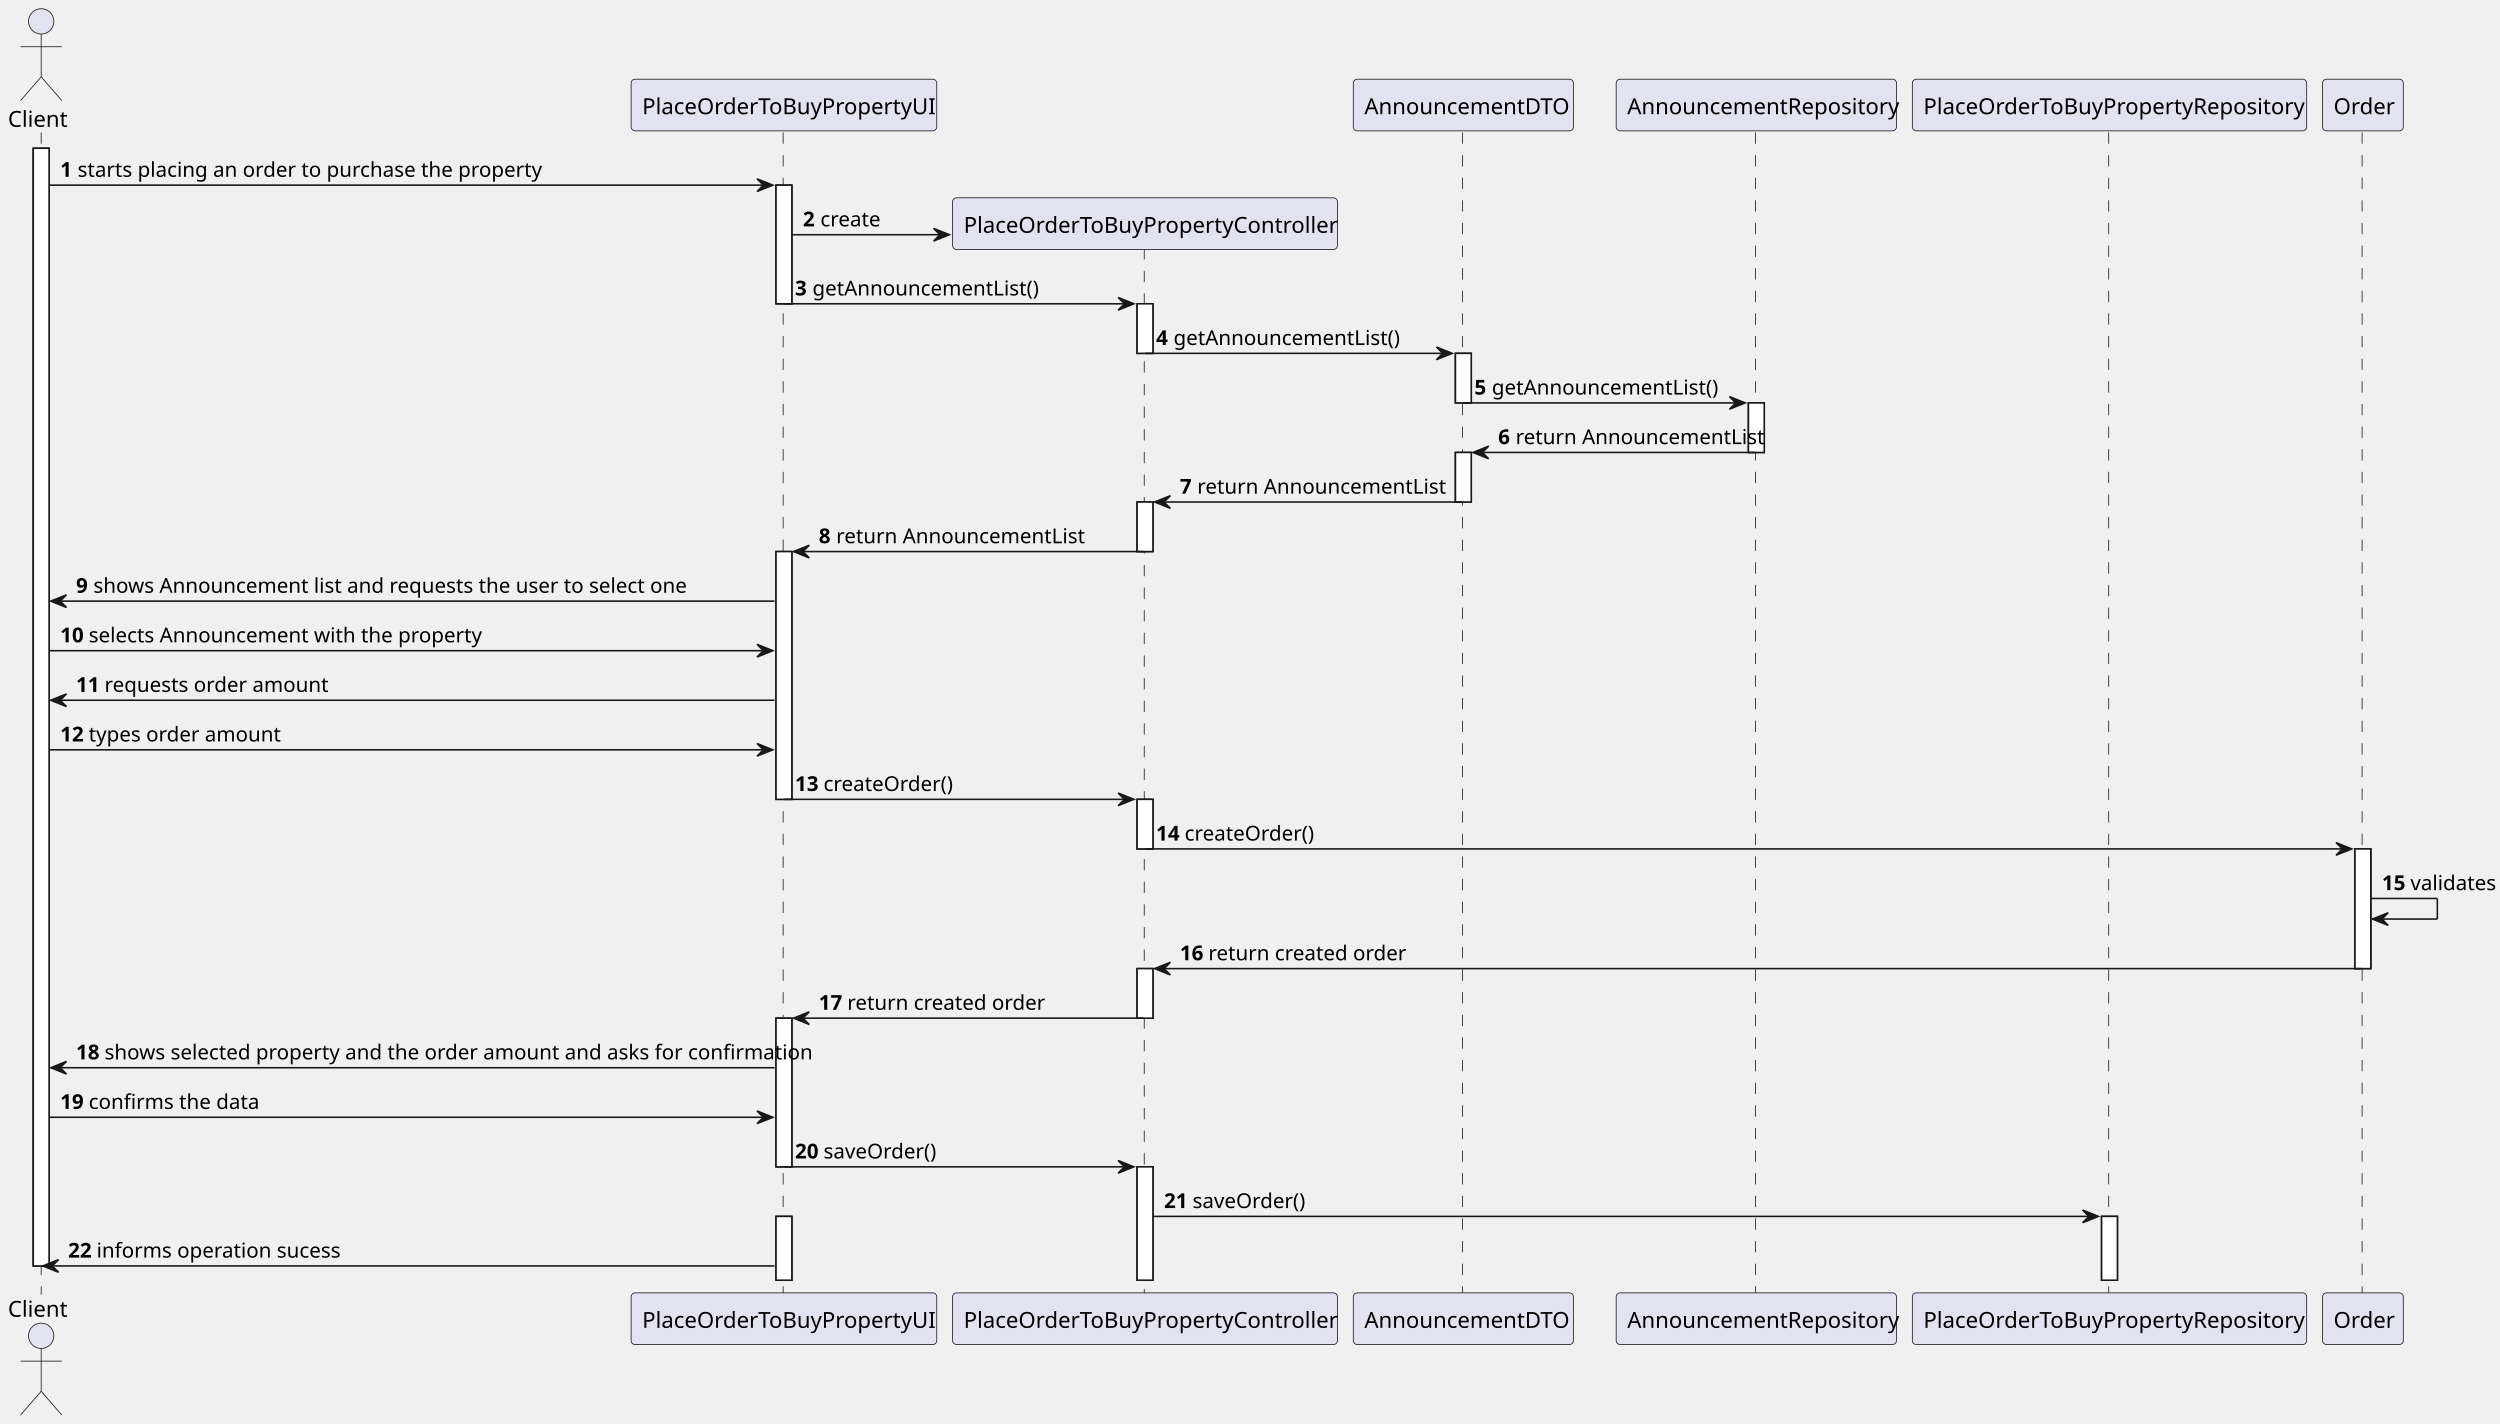
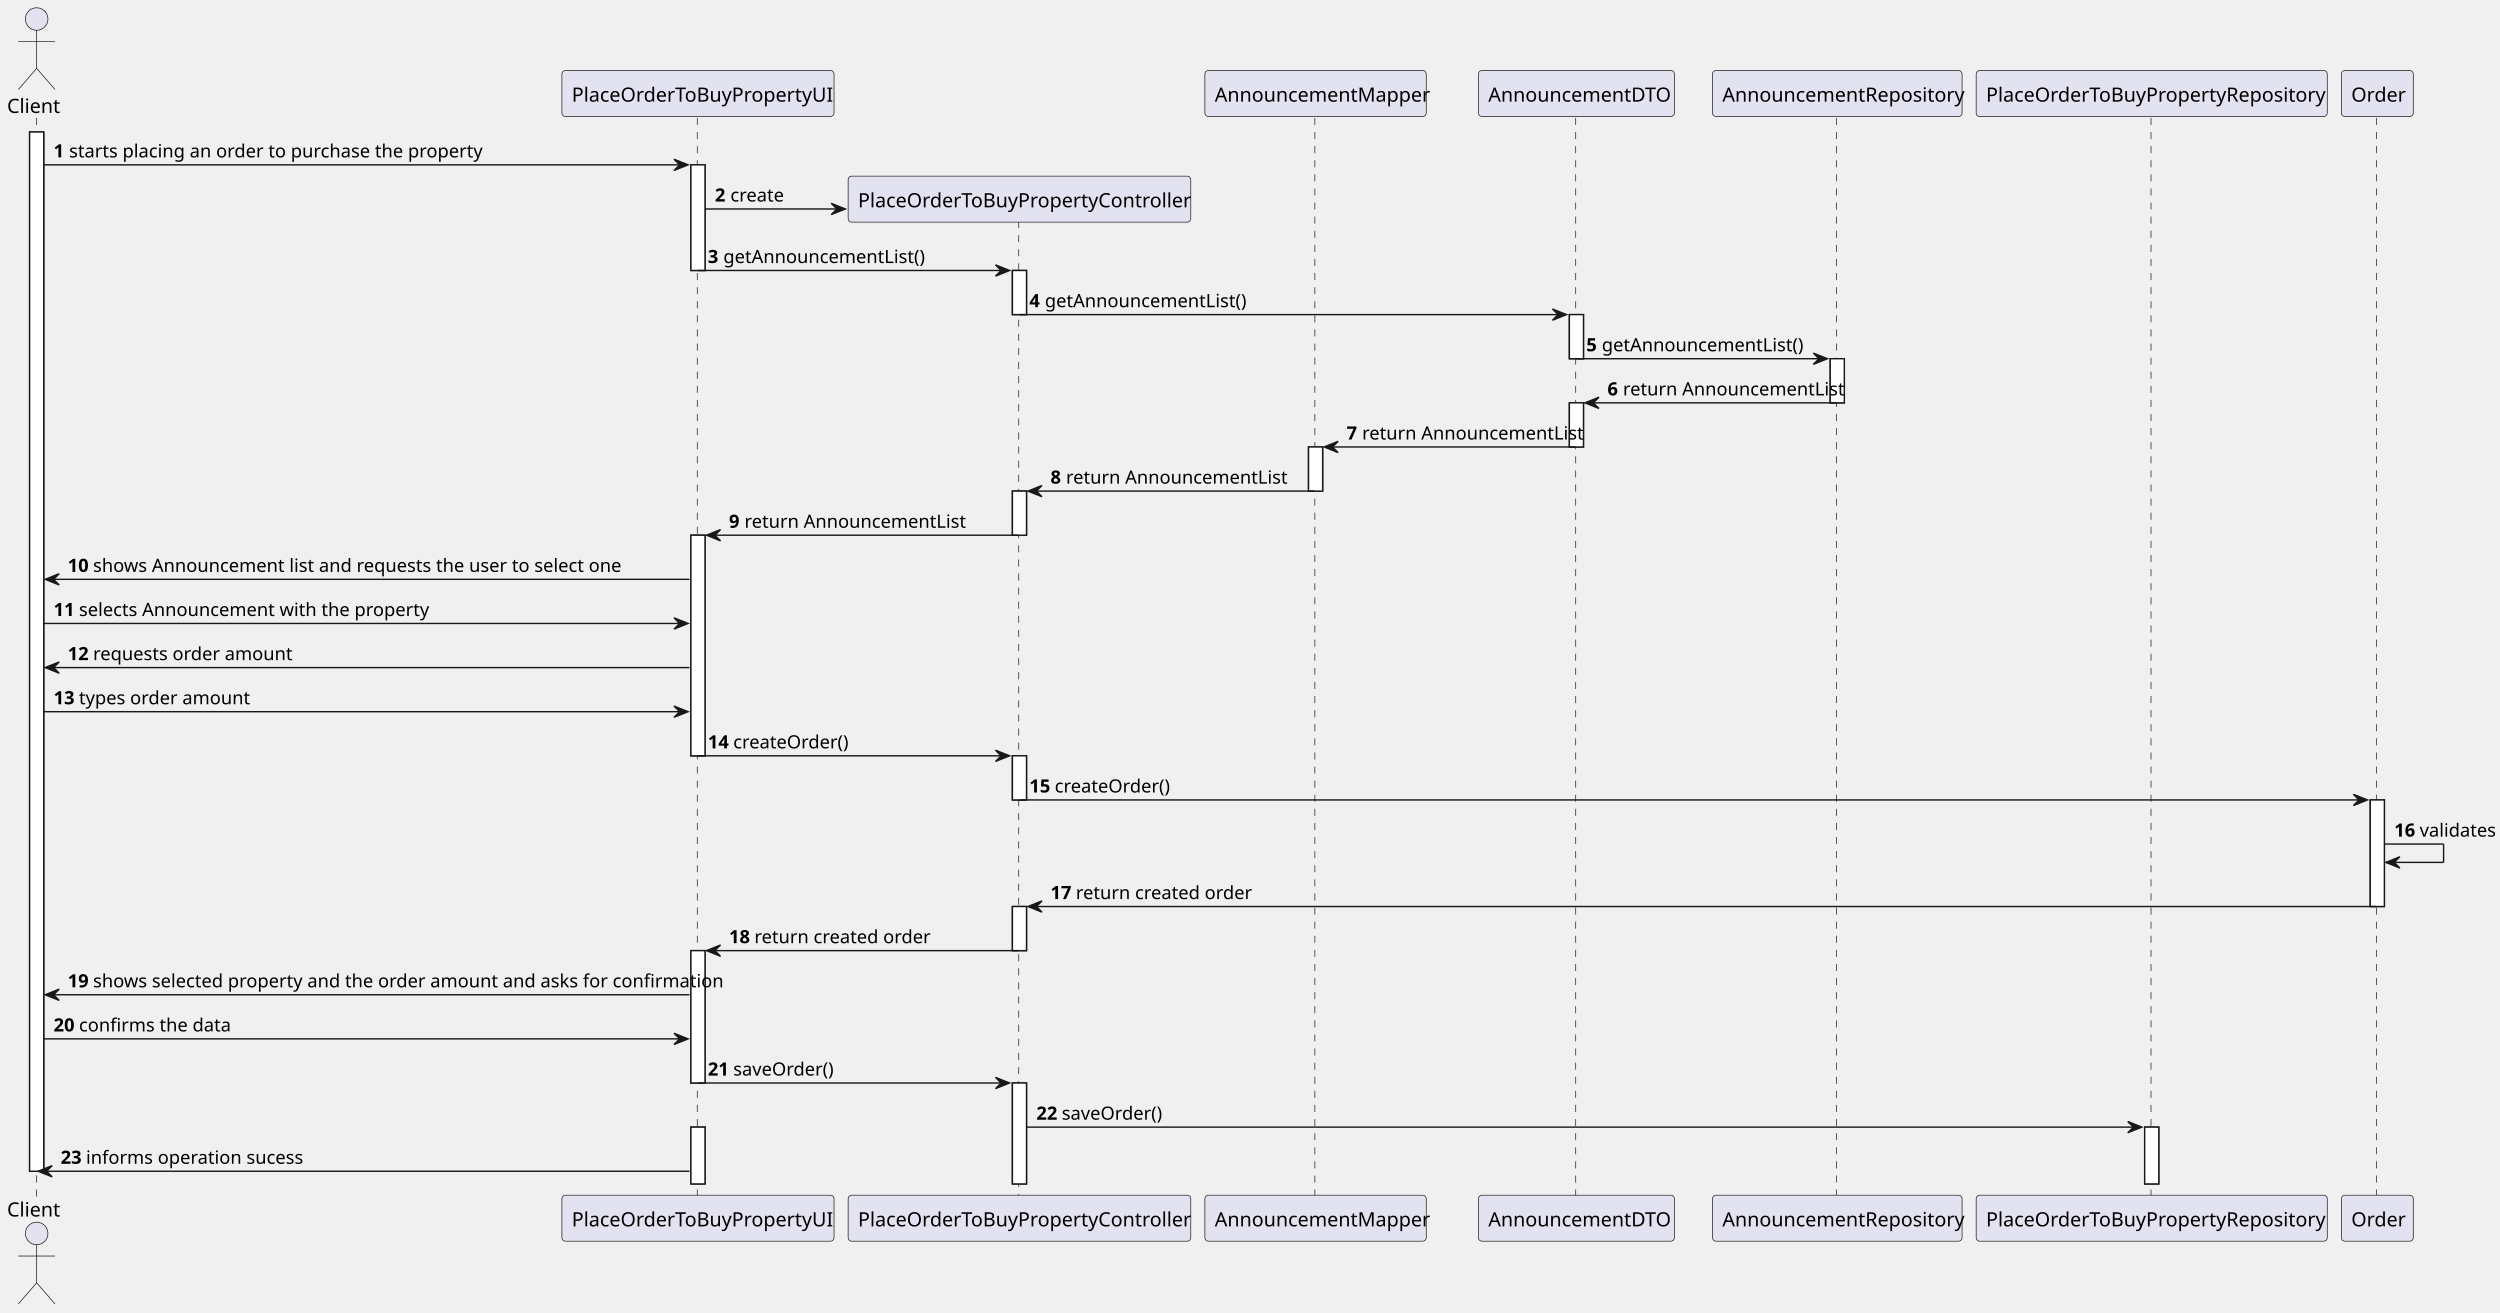
- <svg xmlns="http://www.w3.org/2000/svg" contentStyleType="text/css" height="630px" preserveAspectRatio="none" style="width:1105px;height:629px;background:#FFFFFF;" version="1.1" viewBox="0 0 1105 629" width="1105.3px" zoomAndPan="magnify">
+ <svg xmlns="http://www.w3.org/2000/svg" contentStyleType="text/css" height="931px" preserveAspectRatio="none" style="width:1773px;height:931px;background:#FFFFFF;" version="1.1" viewBox="0 0 1773 931" width="1773px" zoomAndPan="magnify">
  <defs />
  <g>
-     <rect fill="#FFFFFF" height="494.013" style="stroke:#181818;stroke-width:0.7;" width="7" x="14.7" y="65.535" />
-     <rect fill="#FFFFFF" height="52.438" style="stroke:#181818;stroke-width:0.7;" width="7" x="343" y="81.838" />
-     <rect fill="#FFFFFF" height="109.519" style="stroke:#181818;stroke-width:0.7;" width="7" x="343" y="243.796" />
-     <rect fill="#FFFFFF" height="65.711" style="stroke:#181818;stroke-width:0.7;" width="7" x="343" y="450.029" />
-     <rect fill="#FFFFFF" height="28.204" style="stroke:#181818;stroke-width:0.7;" width="7" x="343" y="537.644" />
-     <rect fill="#FFFFFF" height="21.904" style="stroke:#181818;stroke-width:0.7;" width="7" x="502.6" y="134.277" />
-     <rect fill="#FFFFFF" height="21.904" style="stroke:#181818;stroke-width:0.7;" width="7" x="502.6" y="221.892" />
-     <rect fill="#FFFFFF" height="21.904" style="stroke:#181818;stroke-width:0.7;" width="7" x="502.6" y="353.314" />
-     <rect fill="#FFFFFF" height="21.904" style="stroke:#181818;stroke-width:0.7;" width="7" x="502.6" y="428.125" />
-     <rect fill="#FFFFFF" height="50.107" style="stroke:#181818;stroke-width:0.7;" width="7" x="502.6" y="515.74" />
-     <rect fill="#FFFFFF" height="21.904" style="stroke:#181818;stroke-width:0.7;" width="7" x="643.3" y="156.181" />
-     <rect fill="#FFFFFF" height="21.904" style="stroke:#181818;stroke-width:0.7;" width="7" x="643.3" y="199.988" />
-     <rect fill="#FFFFFF" height="21.904" style="stroke:#181818;stroke-width:0.7;" width="7" x="772.8" y="178.084" />
-     <rect fill="#FFFFFF" height="28.204" style="stroke:#181818;stroke-width:0.7;" width="7" x="928.9" y="537.644" />
-     <rect fill="#FFFFFF" height="52.907" style="stroke:#181818;stroke-width:0.7;" width="7" x="1040.9" y="375.218" />
-     <line style="stroke:#181818;stroke-width:0.35;stroke-dasharray:5.0,5.0;" x1="18.2" x2="18.2" y1="58.535" y2="572.148" />
-     <line style="stroke:#181818;stroke-width:0.35;stroke-dasharray:5.0,5.0;" x1="346.15" x2="346.15" y1="58.535" y2="572.148" />
-     <line style="stroke:#181818;stroke-width:0.35;stroke-dasharray:5.0,5.0;" x1="505.75" x2="505.75" y1="109.706" y2="572.148" />
-     <line style="stroke:#181818;stroke-width:0.35;stroke-dasharray:5.0,5.0;" x1="646.45" x2="646.45" y1="58.535" y2="572.148" />
-     <line style="stroke:#181818;stroke-width:0.35;stroke-dasharray:5.0,5.0;" x1="775.95" x2="775.95" y1="58.535" y2="572.148" />
-     <line style="stroke:#181818;stroke-width:0.35;stroke-dasharray:5.0,5.0;" x1="932.05" x2="932.05" y1="58.535" y2="572.148" />
-     <line style="stroke:#181818;stroke-width:0.35;stroke-dasharray:5.0,5.0;" x1="1044.05" x2="1044.05" y1="58.535" y2="572.148" />
-     <text fill="#000000" font-family="sans-serif" font-size="9.8" lengthAdjust="spacing" textLength="25.2" x="3.5" y="56.075">Client</text>
-     <ellipse cx="18.2" cy="9.45" fill="#E2E2F0" rx="5.6" ry="5.6" style="stroke:#181818;stroke-width:0.35;" />
-     <path d="M18.2,15.05 L18.2,33.95 M9.1,20.65 L27.3,20.65 M18.2,33.95 L9.1,44.45 M18.2,33.95 L27.3,44.45 " fill="none" style="stroke:#181818;stroke-width:0.35;" />
-     <text fill="#000000" font-family="sans-serif" font-size="9.8" lengthAdjust="spacing" textLength="25.2" x="3.5" y="582.023">Client</text>
-     <ellipse cx="18.2" cy="590.432" fill="#E2E2F0" rx="5.6" ry="5.6" style="stroke:#181818;stroke-width:0.35;" />
-     <path d="M18.2,596.032 L18.2,614.932 M9.1,601.632 L27.3,601.632 M18.2,614.932 L9.1,625.432 M18.2,614.932 L27.3,625.432 " fill="none" style="stroke:#181818;stroke-width:0.35;" />
-     <rect fill="#E2E2F0" height="22.835" rx="1.75" ry="1.75" style="stroke:#181818;stroke-width:0.35;" width="135.1" x="278.95" y="35" />
-     <text fill="#000000" font-family="sans-serif" font-size="9.8" lengthAdjust="spacing" textLength="125.3" x="283.85" y="50.475">PlaceOrderToBuyPropertyUI</text>
-     <rect fill="#E2E2F0" height="22.835" rx="1.75" ry="1.75" style="stroke:#181818;stroke-width:0.35;" width="135.1" x="278.95" y="571.447" />
-     <text fill="#000000" font-family="sans-serif" font-size="9.8" lengthAdjust="spacing" textLength="125.3" x="283.85" y="586.923">PlaceOrderToBuyPropertyUI</text>
-     <rect fill="#E2E2F0" height="22.835" rx="1.75" ry="1.75" style="stroke:#181818;stroke-width:0.35;" width="170.1" x="421.05" y="571.447" />
-     <text fill="#000000" font-family="sans-serif" font-size="9.8" lengthAdjust="spacing" textLength="160.3" x="425.95" y="586.923">PlaceOrderToBuyPropertyController</text>
-     <rect fill="#E2E2F0" height="22.835" rx="1.75" ry="1.75" style="stroke:#181818;stroke-width:0.35;" width="97.3" x="598.15" y="35" />
-     <text fill="#000000" font-family="sans-serif" font-size="9.8" lengthAdjust="spacing" textLength="87.5" x="603.05" y="50.475">AnnouncementDTO</text>
-     <rect fill="#E2E2F0" height="22.835" rx="1.75" ry="1.75" style="stroke:#181818;stroke-width:0.35;" width="97.3" x="598.15" y="571.447" />
-     <text fill="#000000" font-family="sans-serif" font-size="9.8" lengthAdjust="spacing" textLength="87.5" x="603.05" y="586.923">AnnouncementDTO</text>
-     <rect fill="#E2E2F0" height="22.835" rx="1.75" ry="1.75" style="stroke:#181818;stroke-width:0.35;" width="123.9" x="714.35" y="35" />
-     <text fill="#000000" font-family="sans-serif" font-size="9.8" lengthAdjust="spacing" textLength="114.1" x="719.25" y="50.475">AnnouncementRepository</text>
-     <rect fill="#E2E2F0" height="22.835" rx="1.75" ry="1.75" style="stroke:#181818;stroke-width:0.35;" width="123.9" x="714.35" y="571.447" />
-     <text fill="#000000" font-family="sans-serif" font-size="9.8" lengthAdjust="spacing" textLength="114.1" x="719.25" y="586.923">AnnouncementRepository</text>
-     <rect fill="#E2E2F0" height="22.835" rx="1.75" ry="1.75" style="stroke:#181818;stroke-width:0.35;" width="174.3" x="845.25" y="35" />
-     <text fill="#000000" font-family="sans-serif" font-size="9.8" lengthAdjust="spacing" textLength="164.5" x="850.15" y="50.475">PlaceOrderToBuyPropertyRepository</text>
-     <rect fill="#E2E2F0" height="22.835" rx="1.75" ry="1.75" style="stroke:#181818;stroke-width:0.35;" width="174.3" x="845.25" y="571.447" />
-     <text fill="#000000" font-family="sans-serif" font-size="9.8" lengthAdjust="spacing" textLength="164.5" x="850.15" y="586.923">PlaceOrderToBuyPropertyRepository</text>
-     <rect fill="#E2E2F0" height="22.835" rx="1.75" ry="1.75" style="stroke:#181818;stroke-width:0.35;" width="35.7" x="1026.55" y="35" />
-     <text fill="#000000" font-family="sans-serif" font-size="9.8" lengthAdjust="spacing" textLength="25.9" x="1031.45" y="50.475">Order</text>
-     <rect fill="#E2E2F0" height="22.835" rx="1.75" ry="1.75" style="stroke:#181818;stroke-width:0.35;" width="35.7" x="1026.55" y="571.447" />
-     <text fill="#000000" font-family="sans-serif" font-size="9.8" lengthAdjust="spacing" textLength="25.9" x="1031.45" y="586.923">Order</text>
-     <rect fill="#FFFFFF" height="494.013" style="stroke:#181818;stroke-width:0.7;" width="7" x="14.7" y="65.535" />
-     <rect fill="#FFFFFF" height="52.438" style="stroke:#181818;stroke-width:0.7;" width="7" x="343" y="81.838" />
-     <rect fill="#FFFFFF" height="109.519" style="stroke:#181818;stroke-width:0.7;" width="7" x="343" y="243.796" />
-     <rect fill="#FFFFFF" height="65.711" style="stroke:#181818;stroke-width:0.7;" width="7" x="343" y="450.029" />
-     <rect fill="#FFFFFF" height="28.204" style="stroke:#181818;stroke-width:0.7;" width="7" x="343" y="537.644" />
-     <rect fill="#FFFFFF" height="21.904" style="stroke:#181818;stroke-width:0.7;" width="7" x="502.6" y="134.277" />
-     <rect fill="#FFFFFF" height="21.904" style="stroke:#181818;stroke-width:0.7;" width="7" x="502.6" y="221.892" />
-     <rect fill="#FFFFFF" height="21.904" style="stroke:#181818;stroke-width:0.7;" width="7" x="502.6" y="353.314" />
-     <rect fill="#FFFFFF" height="21.904" style="stroke:#181818;stroke-width:0.7;" width="7" x="502.6" y="428.125" />
-     <rect fill="#FFFFFF" height="50.107" style="stroke:#181818;stroke-width:0.7;" width="7" x="502.6" y="515.74" />
-     <rect fill="#FFFFFF" height="21.904" style="stroke:#181818;stroke-width:0.7;" width="7" x="643.3" y="156.181" />
-     <rect fill="#FFFFFF" height="21.904" style="stroke:#181818;stroke-width:0.7;" width="7" x="643.3" y="199.988" />
-     <rect fill="#FFFFFF" height="21.904" style="stroke:#181818;stroke-width:0.7;" width="7" x="772.8" y="178.084" />
-     <rect fill="#FFFFFF" height="28.204" style="stroke:#181818;stroke-width:0.7;" width="7" x="928.9" y="537.644" />
-     <rect fill="#FFFFFF" height="52.907" style="stroke:#181818;stroke-width:0.7;" width="7" x="1040.9" y="375.218" />
-     <polygon fill="#181818" points="334.6,79.038,341.6,81.838,334.6,84.638,337.4,81.838" style="stroke:#181818;stroke-width:0.7;" />
-     <line style="stroke:#181818;stroke-width:0.7;" x1="21.7" x2="338.8" y1="81.838" y2="81.838" />
-     <text fill="#000000" font-family="sans-serif" font-size="9.1" font-weight="bold" lengthAdjust="spacing" textLength="4.9" x="26.6" y="78.155">1</text>
-     <text fill="#000000" font-family="sans-serif" font-size="9.1" lengthAdjust="spacing" textLength="191.8" x="34.3" y="78.155">starts placing an order to purchase the property</text>
-     <polygon fill="#181818" points="412.65,100.942,419.65,103.742,412.65,106.542,415.45,103.742" style="stroke:#181818;stroke-width:0.7;" />
-     <line style="stroke:#181818;stroke-width:0.7;" x1="350" x2="416.85" y1="103.742" y2="103.742" />
-     <text fill="#000000" font-family="sans-serif" font-size="9.1" font-weight="bold" lengthAdjust="spacing" textLength="4.9" x="354.9" y="100.058">2</text>
-     <text fill="#000000" font-family="sans-serif" font-size="9.1" lengthAdjust="spacing" textLength="25.2" x="362.6" y="100.058">create</text>
-     <rect fill="#E2E2F0" height="22.835" rx="1.75" ry="1.75" style="stroke:#181818;stroke-width:0.35;" width="170.1" x="421.05" y="87.439" />
-     <text fill="#000000" font-family="sans-serif" font-size="9.8" lengthAdjust="spacing" textLength="160.3" x="425.95" y="102.914">PlaceOrderToBuyPropertyController</text>
-     <polygon fill="#181818" points="494.2,131.477,501.2,134.277,494.2,137.077,497,134.277" style="stroke:#181818;stroke-width:0.7;" />
-     <line style="stroke:#181818;stroke-width:0.7;" x1="346.5" x2="498.4" y1="134.277" y2="134.277" />
-     <text fill="#000000" font-family="sans-serif" font-size="9.1" font-weight="bold" lengthAdjust="spacing" textLength="4.9" x="351.4" y="130.593">3</text>
-     <text fill="#000000" font-family="sans-serif" font-size="9.1" lengthAdjust="spacing" textLength="93.8" x="359.1" y="130.593">getAnnouncementList()</text>
-     <polygon fill="#181818" points="634.9,153.381,641.9,156.181,634.9,158.981,637.7,156.181" style="stroke:#181818;stroke-width:0.7;" />
-     <line style="stroke:#181818;stroke-width:0.7;" x1="506.1" x2="639.1" y1="156.181" y2="156.181" />
-     <text fill="#000000" font-family="sans-serif" font-size="9.1" font-weight="bold" lengthAdjust="spacing" textLength="4.9" x="511" y="152.497">4</text>
-     <text fill="#000000" font-family="sans-serif" font-size="9.1" lengthAdjust="spacing" textLength="93.8" x="518.7" y="152.497">getAnnouncementList()</text>
-     <polygon fill="#181818" points="764.4,175.284,771.4,178.084,764.4,180.884,767.2,178.084" style="stroke:#181818;stroke-width:0.7;" />
-     <line style="stroke:#181818;stroke-width:0.7;" x1="646.8" x2="768.6" y1="178.084" y2="178.084" />
-     <text fill="#000000" font-family="sans-serif" font-size="9.1" font-weight="bold" lengthAdjust="spacing" textLength="4.9" x="651.7" y="174.4">5</text>
-     <text fill="#000000" font-family="sans-serif" font-size="9.1" lengthAdjust="spacing" textLength="93.8" x="659.4" y="174.4">getAnnouncementList()</text>
-     <polygon fill="#181818" points="658,197.188,651,199.988,658,202.788,655.2,199.988" style="stroke:#181818;stroke-width:0.7;" />
-     <line style="stroke:#181818;stroke-width:0.7;" x1="653.8" x2="775.6" y1="199.988" y2="199.988" />
-     <text fill="#000000" font-family="sans-serif" font-size="9.1" font-weight="bold" lengthAdjust="spacing" textLength="4.9" x="662.2" y="196.304">6</text>
-     <text fill="#000000" font-family="sans-serif" font-size="9.1" lengthAdjust="spacing" textLength="101.5" x="669.9" y="196.304">return AnnouncementList</text>
-     <polygon fill="#181818" points="517.3,219.092,510.3,221.892,517.3,224.692,514.5,221.892" style="stroke:#181818;stroke-width:0.7;" />
-     <line style="stroke:#181818;stroke-width:0.7;" x1="513.1" x2="646.1" y1="221.892" y2="221.892" />
-     <text fill="#000000" font-family="sans-serif" font-size="9.1" font-weight="bold" lengthAdjust="spacing" textLength="4.9" x="521.5" y="218.208">7</text>
-     <text fill="#000000" font-family="sans-serif" font-size="9.1" lengthAdjust="spacing" textLength="101.5" x="529.2" y="218.208">return AnnouncementList</text>
-     <polygon fill="#181818" points="357.7,240.995,350.7,243.796,357.7,246.595,354.9,243.796" style="stroke:#181818;stroke-width:0.7;" />
-     <line style="stroke:#181818;stroke-width:0.7;" x1="353.5" x2="505.4" y1="243.796" y2="243.796" />
-     <text fill="#000000" font-family="sans-serif" font-size="9.1" font-weight="bold" lengthAdjust="spacing" textLength="4.9" x="361.9" y="240.112">8</text>
-     <text fill="#000000" font-family="sans-serif" font-size="9.1" lengthAdjust="spacing" textLength="101.5" x="369.6" y="240.112">return AnnouncementList</text>
-     <polygon fill="#181818" points="29.4,262.899,22.4,265.699,29.4,268.499,26.6,265.699" style="stroke:#181818;stroke-width:0.7;" />
-     <line style="stroke:#181818;stroke-width:0.7;" x1="25.2" x2="342.3" y1="265.699" y2="265.699" />
-     <text fill="#000000" font-family="sans-serif" font-size="9.1" font-weight="bold" lengthAdjust="spacing" textLength="4.9" x="33.6" y="262.015">9</text>
-     <text fill="#000000" font-family="sans-serif" font-size="9.1" lengthAdjust="spacing" textLength="250.6" x="41.3" y="262.015">shows Announcement list and requests the user to select one</text>
-     <polygon fill="#181818" points="334.6,284.803,341.6,287.603,334.6,290.403,337.4,287.603" style="stroke:#181818;stroke-width:0.7;" />
-     <line style="stroke:#181818;stroke-width:0.7;" x1="21.7" x2="338.8" y1="287.603" y2="287.603" />
-     <text fill="#000000" font-family="sans-serif" font-size="9.1" font-weight="bold" lengthAdjust="spacing" textLength="9.8" x="26.6" y="283.919">10</text>
-     <text fill="#000000" font-family="sans-serif" font-size="9.1" lengthAdjust="spacing" textLength="163.1" x="39.2" y="283.919">selects Announcement with the property</text>
-     <polygon fill="#181818" points="29.4,306.707,22.4,309.507,29.4,312.307,26.6,309.507" style="stroke:#181818;stroke-width:0.7;" />
-     <line style="stroke:#181818;stroke-width:0.7;" x1="25.2" x2="342.3" y1="309.507" y2="309.507" />
-     <text fill="#000000" font-family="sans-serif" font-size="9.1" font-weight="bold" lengthAdjust="spacing" textLength="9.8" x="33.6" y="305.823">11</text>
-     <text fill="#000000" font-family="sans-serif" font-size="9.1" lengthAdjust="spacing" textLength="91" x="46.2" y="305.823">requests order amount</text>
-     <polygon fill="#181818" points="334.6,328.61,341.6,331.41,334.6,334.21,337.4,331.41" style="stroke:#181818;stroke-width:0.7;" />
-     <line style="stroke:#181818;stroke-width:0.7;" x1="21.7" x2="338.8" y1="331.41" y2="331.41" />
-     <text fill="#000000" font-family="sans-serif" font-size="9.1" font-weight="bold" lengthAdjust="spacing" textLength="9.8" x="26.6" y="327.726">12</text>
-     <text fill="#000000" font-family="sans-serif" font-size="9.1" lengthAdjust="spacing" textLength="78.4" x="39.2" y="327.726">types order amount</text>
-     <polygon fill="#181818" points="494.2,350.514,501.2,353.314,494.2,356.114,497,353.314" style="stroke:#181818;stroke-width:0.7;" />
-     <line style="stroke:#181818;stroke-width:0.7;" x1="346.5" x2="498.4" y1="353.314" y2="353.314" />
-     <text fill="#000000" font-family="sans-serif" font-size="9.1" font-weight="bold" lengthAdjust="spacing" textLength="9.8" x="351.4" y="349.63">13</text>
-     <text fill="#000000" font-family="sans-serif" font-size="9.1" lengthAdjust="spacing" textLength="53.2" x="364" y="349.63">createOrder()</text>
-     <polygon fill="#181818" points="1032.5,372.418,1039.5,375.218,1032.5,378.018,1035.3,375.218" style="stroke:#181818;stroke-width:0.7;" />
-     <line style="stroke:#181818;stroke-width:0.7;" x1="506.1" x2="1036.7" y1="375.218" y2="375.218" />
-     <text fill="#000000" font-family="sans-serif" font-size="9.1" font-weight="bold" lengthAdjust="spacing" textLength="9.8" x="511" y="371.534">14</text>
-     <text fill="#000000" font-family="sans-serif" font-size="9.1" lengthAdjust="spacing" textLength="53.2" x="523.6" y="371.534">createOrder()</text>
-     <line style="stroke:#181818;stroke-width:0.7;" x1="1047.9" x2="1077.3" y1="397.122" y2="397.122" />
-     <line style="stroke:#181818;stroke-width:0.7;" x1="1077.3" x2="1077.3" y1="397.122" y2="406.221" />
-     <line style="stroke:#181818;stroke-width:0.7;" x1="1048.6" x2="1077.3" y1="406.221" y2="406.221" />
-     <polygon fill="#181818" points="1055.6,403.421,1048.6,406.221,1055.6,409.022,1052.8,406.221" style="stroke:#181818;stroke-width:0.7;" />
-     <text fill="#000000" font-family="sans-serif" font-size="9.1" font-weight="bold" lengthAdjust="spacing" textLength="9.8" x="1052.8" y="393.438">15</text>
-     <text fill="#000000" font-family="sans-serif" font-size="9.1" lengthAdjust="spacing" textLength="35" x="1065.4" y="393.438">validates</text>
-     <polygon fill="#181818" points="517.3,425.325,510.3,428.125,517.3,430.925,514.5,428.125" style="stroke:#181818;stroke-width:0.7;" />
-     <line style="stroke:#181818;stroke-width:0.7;" x1="513.1" x2="1043.7" y1="428.125" y2="428.125" />
-     <text fill="#000000" font-family="sans-serif" font-size="9.1" font-weight="bold" lengthAdjust="spacing" textLength="9.8" x="521.5" y="424.441">16</text>
-     <text fill="#000000" font-family="sans-serif" font-size="9.1" lengthAdjust="spacing" textLength="79.1" x="534.1" y="424.441">return created order</text>
-     <polygon fill="#181818" points="357.7,447.229,350.7,450.029,357.7,452.829,354.9,450.029" style="stroke:#181818;stroke-width:0.7;" />
-     <line style="stroke:#181818;stroke-width:0.7;" x1="353.5" x2="505.4" y1="450.029" y2="450.029" />
-     <text fill="#000000" font-family="sans-serif" font-size="9.1" font-weight="bold" lengthAdjust="spacing" textLength="9.8" x="361.9" y="446.345">17</text>
-     <text fill="#000000" font-family="sans-serif" font-size="9.1" lengthAdjust="spacing" textLength="79.1" x="374.5" y="446.345">return created order</text>
-     <polygon fill="#181818" points="29.4,469.133,22.4,471.933,29.4,474.733,26.6,471.933" style="stroke:#181818;stroke-width:0.7;" />
-     <line style="stroke:#181818;stroke-width:0.7;" x1="25.2" x2="342.3" y1="471.933" y2="471.933" />
-     <text fill="#000000" font-family="sans-serif" font-size="9.1" font-weight="bold" lengthAdjust="spacing" textLength="9.8" x="33.6" y="468.249">18</text>
-     <text fill="#000000" font-family="sans-serif" font-size="9.1" lengthAdjust="spacing" textLength="291.9" x="46.2" y="468.249">shows selected property and the order amount and asks for confirmation</text>
-     <polygon fill="#181818" points="334.6,491.036,341.6,493.836,334.6,496.636,337.4,493.836" style="stroke:#181818;stroke-width:0.7;" />
-     <line style="stroke:#181818;stroke-width:0.7;" x1="21.7" x2="338.8" y1="493.836" y2="493.836" />
-     <text fill="#000000" font-family="sans-serif" font-size="9.1" font-weight="bold" lengthAdjust="spacing" textLength="9.8" x="26.6" y="490.152">19</text>
-     <text fill="#000000" font-family="sans-serif" font-size="9.1" lengthAdjust="spacing" textLength="70" x="39.2" y="490.152">confirms the data</text>
-     <polygon fill="#181818" points="494.2,512.94,501.2,515.74,494.2,518.54,497,515.74" style="stroke:#181818;stroke-width:0.7;" />
-     <line style="stroke:#181818;stroke-width:0.7;" x1="346.5" x2="498.4" y1="515.74" y2="515.74" />
-     <text fill="#000000" font-family="sans-serif" font-size="9.1" font-weight="bold" lengthAdjust="spacing" textLength="9.8" x="351.4" y="512.056">20</text>
-     <text fill="#000000" font-family="sans-serif" font-size="9.1" lengthAdjust="spacing" textLength="46.2" x="364" y="512.056">saveOrder()</text>
-     <polygon fill="#181818" points="920.5,534.844,927.5,537.644,920.5,540.444,923.3,537.644" style="stroke:#181818;stroke-width:0.7;" />
-     <line style="stroke:#181818;stroke-width:0.7;" x1="509.6" x2="924.7" y1="537.644" y2="537.644" />
-     <text fill="#000000" font-family="sans-serif" font-size="9.1" font-weight="bold" lengthAdjust="spacing" textLength="9.8" x="514.5" y="533.96">21</text>
-     <text fill="#000000" font-family="sans-serif" font-size="9.1" lengthAdjust="spacing" textLength="46.2" x="527.1" y="533.96">saveOrder()</text>
-     <polygon fill="#181818" points="25.9,556.747,18.9,559.548,25.9,562.347,23.1,559.548" style="stroke:#181818;stroke-width:0.7;" />
-     <line style="stroke:#181818;stroke-width:0.7;" x1="21.7" x2="342.3" y1="559.548" y2="559.548" />
-     <text fill="#000000" font-family="sans-serif" font-size="9.1" font-weight="bold" lengthAdjust="spacing" textLength="9.8" x="30.1" y="555.864">22</text>
-     <text fill="#000000" font-family="sans-serif" font-size="9.1" lengthAdjust="spacing" textLength="101.5" x="42.7" y="555.864">informs operation sucess</text>
+     <rect fill="#FFFFFF" height="737.023" style="stroke:#181818;stroke-width:1.0;" width="10" x="21" y="93.621" />
+     <rect fill="#FFFFFF" height="74.912" style="stroke:#181818;stroke-width:1.0;" width="10" x="490" y="116.912" />
+     <rect fill="#FFFFFF" height="156.455" style="stroke:#181818;stroke-width:1.0;" width="10" x="490" y="379.57" />
+     <rect fill="#FFFFFF" height="93.873" style="stroke:#181818;stroke-width:1.0;" width="10" x="490" y="674.189" />
+     <rect fill="#FFFFFF" height="40.291" style="stroke:#181818;stroke-width:1.0;" width="10" x="490" y="799.354" />
+     <rect fill="#FFFFFF" height="31.291" style="stroke:#181818;stroke-width:1.0;" width="10" x="718" y="191.824" />
+     <rect fill="#FFFFFF" height="31.291" style="stroke:#181818;stroke-width:1.0;" width="10" x="718" y="348.279" />
+     <rect fill="#FFFFFF" height="31.291" style="stroke:#181818;stroke-width:1.0;" width="10" x="718" y="536.025" />
+     <rect fill="#FFFFFF" height="31.291" style="stroke:#181818;stroke-width:1.0;" width="10" x="718" y="642.898" />
+     <rect fill="#FFFFFF" height="71.582" style="stroke:#181818;stroke-width:1.0;" width="10" x="718" y="768.062" />
+     <rect fill="#FFFFFF" height="31.291" style="stroke:#181818;stroke-width:1.0;" width="10" x="928" y="316.988" />
+     <rect fill="#FFFFFF" height="31.291" style="stroke:#181818;stroke-width:1.0;" width="10" x="1113" y="223.115" />
+     <rect fill="#FFFFFF" height="31.291" style="stroke:#181818;stroke-width:1.0;" width="10" x="1113" y="285.697" />
+     <rect fill="#FFFFFF" height="31.291" style="stroke:#181818;stroke-width:1.0;" width="10" x="1298" y="254.406" />
+     <rect fill="#FFFFFF" height="40.291" style="stroke:#181818;stroke-width:1.0;" width="10" x="1521" y="799.354" />
+     <rect fill="#FFFFFF" height="75.582" style="stroke:#181818;stroke-width:1.0;" width="10" x="1681" y="567.316" />
+     <line style="stroke:#181818;stroke-width:0.5;stroke-dasharray:5.0,5.0;" x1="26" x2="26" y1="83.621" y2="848.644" />
+     <line style="stroke:#181818;stroke-width:0.5;stroke-dasharray:5.0,5.0;" x1="494.5" x2="494.5" y1="83.621" y2="848.644" />
+     <line style="stroke:#181818;stroke-width:0.5;stroke-dasharray:5.0,5.0;" x1="722.5" x2="722.5" y1="156.723" y2="848.644" />
+     <line style="stroke:#181818;stroke-width:0.5;stroke-dasharray:5.0,5.0;" x1="932.5" x2="932.5" y1="83.621" y2="848.644" />
+     <line style="stroke:#181818;stroke-width:0.5;stroke-dasharray:5.0,5.0;" x1="1117.5" x2="1117.5" y1="83.621" y2="848.644" />
+     <line style="stroke:#181818;stroke-width:0.5;stroke-dasharray:5.0,5.0;" x1="1302.5" x2="1302.5" y1="83.621" y2="848.644" />
+     <line style="stroke:#181818;stroke-width:0.5;stroke-dasharray:5.0,5.0;" x1="1525.5" x2="1525.5" y1="83.621" y2="848.644" />
+     <line style="stroke:#181818;stroke-width:0.5;stroke-dasharray:5.0,5.0;" x1="1685.5" x2="1685.5" y1="83.621" y2="848.644" />
+     <text fill="#000000" font-family="sans-serif" font-size="14" lengthAdjust="spacing" textLength="36" x="5" y="80.107">Client</text>
+     <ellipse cx="26" cy="13.5" fill="#E2E2F0" rx="8" ry="8" style="stroke:#181818;stroke-width:0.5;" />
+     <path d="M26,21.5 L26,48.5 M13,29.5 L39,29.5 M26,48.5 L13,63.5 M26,48.5 L39,63.5 " fill="none" style="stroke:#181818;stroke-width:0.5;" />
+     <text fill="#000000" font-family="sans-serif" font-size="14" lengthAdjust="spacing" textLength="36" x="5" y="862.752">Client</text>
+     <ellipse cx="26" cy="874.766" fill="#E2E2F0" rx="8" ry="8" style="stroke:#181818;stroke-width:0.5;" />
+     <path d="M26,882.766 L26,909.766 M13,890.766 L39,890.766 M26,909.766 L13,924.766 M26,909.766 L39,924.766 " fill="none" style="stroke:#181818;stroke-width:0.5;" />
+     <rect fill="#E2E2F0" height="32.621" rx="2.5" ry="2.5" style="stroke:#181818;stroke-width:0.5;" width="193" x="398.5" y="50" />
+     <text fill="#000000" font-family="sans-serif" font-size="14" lengthAdjust="spacing" textLength="179" x="405.5" y="72.107">PlaceOrderToBuyPropertyUI</text>
+     <rect fill="#E2E2F0" height="32.621" rx="2.5" ry="2.5" style="stroke:#181818;stroke-width:0.5;" width="193" x="398.5" y="847.644" />
+     <text fill="#000000" font-family="sans-serif" font-size="14" lengthAdjust="spacing" textLength="179" x="405.5" y="869.752">PlaceOrderToBuyPropertyUI</text>
+     <rect fill="#E2E2F0" height="32.621" rx="2.5" ry="2.5" style="stroke:#181818;stroke-width:0.5;" width="243" x="601.5" y="847.644" />
+     <text fill="#000000" font-family="sans-serif" font-size="14" lengthAdjust="spacing" textLength="229" x="608.5" y="869.752">PlaceOrderToBuyPropertyController</text>
+     <rect fill="#E2E2F0" height="32.621" rx="2.5" ry="2.5" style="stroke:#181818;stroke-width:0.5;" width="157" x="854.5" y="50" />
+     <text fill="#000000" font-family="sans-serif" font-size="14" lengthAdjust="spacing" textLength="143" x="861.5" y="72.107">AnnouncementMapper</text>
+     <rect fill="#E2E2F0" height="32.621" rx="2.5" ry="2.5" style="stroke:#181818;stroke-width:0.5;" width="157" x="854.5" y="847.644" />
+     <text fill="#000000" font-family="sans-serif" font-size="14" lengthAdjust="spacing" textLength="143" x="861.5" y="869.752">AnnouncementMapper</text>
+     <rect fill="#E2E2F0" height="32.621" rx="2.5" ry="2.5" style="stroke:#181818;stroke-width:0.5;" width="139" x="1048.5" y="50" />
+     <text fill="#000000" font-family="sans-serif" font-size="14" lengthAdjust="spacing" textLength="125" x="1055.5" y="72.107">AnnouncementDTO</text>
+     <rect fill="#E2E2F0" height="32.621" rx="2.5" ry="2.5" style="stroke:#181818;stroke-width:0.5;" width="139" x="1048.5" y="847.644" />
+     <text fill="#000000" font-family="sans-serif" font-size="14" lengthAdjust="spacing" textLength="125" x="1055.5" y="869.752">AnnouncementDTO</text>
+     <rect fill="#E2E2F0" height="32.621" rx="2.5" ry="2.5" style="stroke:#181818;stroke-width:0.5;" width="177" x="1214.5" y="50" />
+     <text fill="#000000" font-family="sans-serif" font-size="14" lengthAdjust="spacing" textLength="163" x="1221.5" y="72.107">AnnouncementRepository</text>
+     <rect fill="#E2E2F0" height="32.621" rx="2.5" ry="2.5" style="stroke:#181818;stroke-width:0.5;" width="177" x="1214.5" y="847.644" />
+     <text fill="#000000" font-family="sans-serif" font-size="14" lengthAdjust="spacing" textLength="163" x="1221.5" y="869.752">AnnouncementRepository</text>
+     <rect fill="#E2E2F0" height="32.621" rx="2.5" ry="2.5" style="stroke:#181818;stroke-width:0.5;" width="249" x="1401.5" y="50" />
+     <text fill="#000000" font-family="sans-serif" font-size="14" lengthAdjust="spacing" textLength="235" x="1408.5" y="72.107">PlaceOrderToBuyPropertyRepository</text>
+     <rect fill="#E2E2F0" height="32.621" rx="2.5" ry="2.5" style="stroke:#181818;stroke-width:0.5;" width="249" x="1401.5" y="847.644" />
+     <text fill="#000000" font-family="sans-serif" font-size="14" lengthAdjust="spacing" textLength="235" x="1408.5" y="869.752">PlaceOrderToBuyPropertyRepository</text>
+     <rect fill="#E2E2F0" height="32.621" rx="2.5" ry="2.5" style="stroke:#181818;stroke-width:0.5;" width="51" x="1660.5" y="50" />
+     <text fill="#000000" font-family="sans-serif" font-size="14" lengthAdjust="spacing" textLength="37" x="1667.5" y="72.107">Order</text>
+     <rect fill="#E2E2F0" height="32.621" rx="2.5" ry="2.5" style="stroke:#181818;stroke-width:0.5;" width="51" x="1660.5" y="847.644" />
+     <text fill="#000000" font-family="sans-serif" font-size="14" lengthAdjust="spacing" textLength="37" x="1667.5" y="869.752">Order</text>
+     <rect fill="#FFFFFF" height="737.023" style="stroke:#181818;stroke-width:1.0;" width="10" x="21" y="93.621" />
+     <rect fill="#FFFFFF" height="74.912" style="stroke:#181818;stroke-width:1.0;" width="10" x="490" y="116.912" />
+     <rect fill="#FFFFFF" height="156.455" style="stroke:#181818;stroke-width:1.0;" width="10" x="490" y="379.57" />
+     <rect fill="#FFFFFF" height="93.873" style="stroke:#181818;stroke-width:1.0;" width="10" x="490" y="674.189" />
+     <rect fill="#FFFFFF" height="40.291" style="stroke:#181818;stroke-width:1.0;" width="10" x="490" y="799.354" />
+     <rect fill="#FFFFFF" height="31.291" style="stroke:#181818;stroke-width:1.0;" width="10" x="718" y="191.824" />
+     <rect fill="#FFFFFF" height="31.291" style="stroke:#181818;stroke-width:1.0;" width="10" x="718" y="348.279" />
+     <rect fill="#FFFFFF" height="31.291" style="stroke:#181818;stroke-width:1.0;" width="10" x="718" y="536.025" />
+     <rect fill="#FFFFFF" height="31.291" style="stroke:#181818;stroke-width:1.0;" width="10" x="718" y="642.898" />
+     <rect fill="#FFFFFF" height="71.582" style="stroke:#181818;stroke-width:1.0;" width="10" x="718" y="768.062" />
+     <rect fill="#FFFFFF" height="31.291" style="stroke:#181818;stroke-width:1.0;" width="10" x="928" y="316.988" />
+     <rect fill="#FFFFFF" height="31.291" style="stroke:#181818;stroke-width:1.0;" width="10" x="1113" y="223.115" />
+     <rect fill="#FFFFFF" height="31.291" style="stroke:#181818;stroke-width:1.0;" width="10" x="1113" y="285.697" />
+     <rect fill="#FFFFFF" height="31.291" style="stroke:#181818;stroke-width:1.0;" width="10" x="1298" y="254.406" />
+     <rect fill="#FFFFFF" height="40.291" style="stroke:#181818;stroke-width:1.0;" width="10" x="1521" y="799.354" />
+     <rect fill="#FFFFFF" height="75.582" style="stroke:#181818;stroke-width:1.0;" width="10" x="1681" y="567.316" />
+     <polygon fill="#181818" points="478,112.912,488,116.912,478,120.912,482,116.912" style="stroke:#181818;stroke-width:1.0;" />
+     <line style="stroke:#181818;stroke-width:1.0;" x1="31" x2="484" y1="116.912" y2="116.912" />
+     <text fill="#000000" font-family="sans-serif" font-size="13" font-weight="bold" lengthAdjust="spacing" textLength="7" x="38" y="111.649">1</text>
+     <text fill="#000000" font-family="sans-serif" font-size="13" lengthAdjust="spacing" textLength="274" x="49" y="111.649">starts placing an order to purchase the property</text>
+     <polygon fill="#181818" points="589.5,144.203,599.5,148.203,589.5,152.203,593.5,148.203" style="stroke:#181818;stroke-width:1.0;" />
+     <line style="stroke:#181818;stroke-width:1.0;" x1="500" x2="595.5" y1="148.203" y2="148.203" />
+     <text fill="#000000" font-family="sans-serif" font-size="13" font-weight="bold" lengthAdjust="spacing" textLength="7" x="507" y="142.94">2</text>
+     <text fill="#000000" font-family="sans-serif" font-size="13" lengthAdjust="spacing" textLength="36" x="518" y="142.94">create</text>
+     <rect fill="#E2E2F0" height="32.621" rx="2.5" ry="2.5" style="stroke:#181818;stroke-width:0.5;" width="243" x="601.5" y="124.912" />
+     <text fill="#000000" font-family="sans-serif" font-size="14" lengthAdjust="spacing" textLength="229" x="608.5" y="147.019">PlaceOrderToBuyPropertyController</text>
+     <polygon fill="#181818" points="706,187.824,716,191.824,706,195.824,710,191.824" style="stroke:#181818;stroke-width:1.0;" />
+     <line style="stroke:#181818;stroke-width:1.0;" x1="495" x2="712" y1="191.824" y2="191.824" />
+     <text fill="#000000" font-family="sans-serif" font-size="13" font-weight="bold" lengthAdjust="spacing" textLength="7" x="502" y="186.561">3</text>
+     <text fill="#000000" font-family="sans-serif" font-size="13" lengthAdjust="spacing" textLength="134" x="513" y="186.561">getAnnouncementList()</text>
+     <polygon fill="#181818" points="1101,219.115,1111,223.115,1101,227.115,1105,223.115" style="stroke:#181818;stroke-width:1.0;" />
+     <line style="stroke:#181818;stroke-width:1.0;" x1="723" x2="1107" y1="223.115" y2="223.115" />
+     <text fill="#000000" font-family="sans-serif" font-size="13" font-weight="bold" lengthAdjust="spacing" textLength="7" x="730" y="217.852">4</text>
+     <text fill="#000000" font-family="sans-serif" font-size="13" lengthAdjust="spacing" textLength="134" x="741" y="217.852">getAnnouncementList()</text>
+     <polygon fill="#181818" points="1286,250.406,1296,254.406,1286,258.406,1290,254.406" style="stroke:#181818;stroke-width:1.0;" />
+     <line style="stroke:#181818;stroke-width:1.0;" x1="1118" x2="1292" y1="254.406" y2="254.406" />
+     <text fill="#000000" font-family="sans-serif" font-size="13" font-weight="bold" lengthAdjust="spacing" textLength="7" x="1125" y="249.144">5</text>
+     <text fill="#000000" font-family="sans-serif" font-size="13" lengthAdjust="spacing" textLength="134" x="1136" y="249.144">getAnnouncementList()</text>
+     <polygon fill="#181818" points="1134,281.697,1124,285.697,1134,289.697,1130,285.697" style="stroke:#181818;stroke-width:1.0;" />
+     <line style="stroke:#181818;stroke-width:1.0;" x1="1128" x2="1302" y1="285.697" y2="285.697" />
+     <text fill="#000000" font-family="sans-serif" font-size="13" font-weight="bold" lengthAdjust="spacing" textLength="7" x="1140" y="280.435">6</text>
+     <text fill="#000000" font-family="sans-serif" font-size="13" lengthAdjust="spacing" textLength="145" x="1151" y="280.435">return AnnouncementList</text>
+     <polygon fill="#181818" points="949,312.988,939,316.988,949,320.988,945,316.988" style="stroke:#181818;stroke-width:1.0;" />
+     <line style="stroke:#181818;stroke-width:1.0;" x1="943" x2="1117" y1="316.988" y2="316.988" />
+     <text fill="#000000" font-family="sans-serif" font-size="13" font-weight="bold" lengthAdjust="spacing" textLength="7" x="955" y="311.726">7</text>
+     <text fill="#000000" font-family="sans-serif" font-size="13" lengthAdjust="spacing" textLength="145" x="966" y="311.726">return AnnouncementList</text>
+     <polygon fill="#181818" points="739,344.279,729,348.279,739,352.279,735,348.279" style="stroke:#181818;stroke-width:1.0;" />
+     <line style="stroke:#181818;stroke-width:1.0;" x1="733" x2="932" y1="348.279" y2="348.279" />
+     <text fill="#000000" font-family="sans-serif" font-size="13" font-weight="bold" lengthAdjust="spacing" textLength="7" x="745" y="343.017">8</text>
+     <text fill="#000000" font-family="sans-serif" font-size="13" lengthAdjust="spacing" textLength="145" x="756" y="343.017">return AnnouncementList</text>
+     <polygon fill="#181818" points="511,375.57,501,379.57,511,383.57,507,379.57" style="stroke:#181818;stroke-width:1.0;" />
+     <line style="stroke:#181818;stroke-width:1.0;" x1="505" x2="722" y1="379.57" y2="379.57" />
+     <text fill="#000000" font-family="sans-serif" font-size="13" font-weight="bold" lengthAdjust="spacing" textLength="7" x="517" y="374.308">9</text>
+     <text fill="#000000" font-family="sans-serif" font-size="13" lengthAdjust="spacing" textLength="145" x="528" y="374.308">return AnnouncementList</text>
+     <polygon fill="#181818" points="42,406.861,32,410.861,42,414.861,38,410.861" style="stroke:#181818;stroke-width:1.0;" />
+     <line style="stroke:#181818;stroke-width:1.0;" x1="36" x2="489" y1="410.861" y2="410.861" />
+     <text fill="#000000" font-family="sans-serif" font-size="13" font-weight="bold" lengthAdjust="spacing" textLength="14" x="48" y="405.599">10</text>
+     <text fill="#000000" font-family="sans-serif" font-size="13" lengthAdjust="spacing" textLength="358" x="66" y="405.599">shows Announcement list and requests the user to select one</text>
+     <polygon fill="#181818" points="478,438.152,488,442.152,478,446.152,482,442.152" style="stroke:#181818;stroke-width:1.0;" />
+     <line style="stroke:#181818;stroke-width:1.0;" x1="31" x2="484" y1="442.152" y2="442.152" />
+     <text fill="#000000" font-family="sans-serif" font-size="13" font-weight="bold" lengthAdjust="spacing" textLength="14" x="38" y="436.89">11</text>
+     <text fill="#000000" font-family="sans-serif" font-size="13" lengthAdjust="spacing" textLength="233" x="56" y="436.89">selects Announcement with the property</text>
+     <polygon fill="#181818" points="42,469.443,32,473.443,42,477.443,38,473.443" style="stroke:#181818;stroke-width:1.0;" />
+     <line style="stroke:#181818;stroke-width:1.0;" x1="36" x2="489" y1="473.443" y2="473.443" />
+     <text fill="#000000" font-family="sans-serif" font-size="13" font-weight="bold" lengthAdjust="spacing" textLength="14" x="48" y="468.181">12</text>
+     <text fill="#000000" font-family="sans-serif" font-size="13" lengthAdjust="spacing" textLength="130" x="66" y="468.181">requests order amount</text>
+     <polygon fill="#181818" points="478,500.734,488,504.734,478,508.734,482,504.734" style="stroke:#181818;stroke-width:1.0;" />
+     <line style="stroke:#181818;stroke-width:1.0;" x1="31" x2="484" y1="504.734" y2="504.734" />
+     <text fill="#000000" font-family="sans-serif" font-size="13" font-weight="bold" lengthAdjust="spacing" textLength="14" x="38" y="499.472">13</text>
+     <text fill="#000000" font-family="sans-serif" font-size="13" lengthAdjust="spacing" textLength="112" x="56" y="499.472">types order amount</text>
+     <polygon fill="#181818" points="706,532.025,716,536.025,706,540.025,710,536.025" style="stroke:#181818;stroke-width:1.0;" />
+     <line style="stroke:#181818;stroke-width:1.0;" x1="495" x2="712" y1="536.025" y2="536.025" />
+     <text fill="#000000" font-family="sans-serif" font-size="13" font-weight="bold" lengthAdjust="spacing" textLength="14" x="502" y="530.763">14</text>
+     <text fill="#000000" font-family="sans-serif" font-size="13" lengthAdjust="spacing" textLength="76" x="520" y="530.763">createOrder()</text>
+     <polygon fill="#181818" points="1669,563.316,1679,567.316,1669,571.316,1673,567.316" style="stroke:#181818;stroke-width:1.0;" />
+     <line style="stroke:#181818;stroke-width:1.0;" x1="723" x2="1675" y1="567.316" y2="567.316" />
+     <text fill="#000000" font-family="sans-serif" font-size="13" font-weight="bold" lengthAdjust="spacing" textLength="14" x="730" y="562.054">15</text>
+     <text fill="#000000" font-family="sans-serif" font-size="13" lengthAdjust="spacing" textLength="76" x="748" y="562.054">createOrder()</text>
+     <line style="stroke:#181818;stroke-width:1.0;" x1="1691" x2="1733" y1="598.607" y2="598.607" />
+     <line style="stroke:#181818;stroke-width:1.0;" x1="1733" x2="1733" y1="598.607" y2="611.607" />
+     <line style="stroke:#181818;stroke-width:1.0;" x1="1692" x2="1733" y1="611.607" y2="611.607" />
+     <polygon fill="#181818" points="1702,607.607,1692,611.607,1702,615.607,1698,611.607" style="stroke:#181818;stroke-width:1.0;" />
+     <text fill="#000000" font-family="sans-serif" font-size="13" font-weight="bold" lengthAdjust="spacing" textLength="14" x="1698" y="593.345">16</text>
+     <text fill="#000000" font-family="sans-serif" font-size="13" lengthAdjust="spacing" textLength="50" x="1716" y="593.345">validates</text>
+     <polygon fill="#181818" points="739,638.898,729,642.898,739,646.898,735,642.898" style="stroke:#181818;stroke-width:1.0;" />
+     <line style="stroke:#181818;stroke-width:1.0;" x1="733" x2="1685" y1="642.898" y2="642.898" />
+     <text fill="#000000" font-family="sans-serif" font-size="13" font-weight="bold" lengthAdjust="spacing" textLength="14" x="745" y="637.636">17</text>
+     <text fill="#000000" font-family="sans-serif" font-size="13" lengthAdjust="spacing" textLength="113" x="763" y="637.636">return created order</text>
+     <polygon fill="#181818" points="511,670.189,501,674.189,511,678.189,507,674.189" style="stroke:#181818;stroke-width:1.0;" />
+     <line style="stroke:#181818;stroke-width:1.0;" x1="505" x2="722" y1="674.189" y2="674.189" />
+     <text fill="#000000" font-family="sans-serif" font-size="13" font-weight="bold" lengthAdjust="spacing" textLength="14" x="517" y="668.927">18</text>
+     <text fill="#000000" font-family="sans-serif" font-size="13" lengthAdjust="spacing" textLength="113" x="535" y="668.927">return created order</text>
+     <polygon fill="#181818" points="42,701.481,32,705.481,42,709.481,38,705.481" style="stroke:#181818;stroke-width:1.0;" />
+     <line style="stroke:#181818;stroke-width:1.0;" x1="36" x2="489" y1="705.481" y2="705.481" />
+     <text fill="#000000" font-family="sans-serif" font-size="13" font-weight="bold" lengthAdjust="spacing" textLength="14" x="48" y="700.218">19</text>
+     <text fill="#000000" font-family="sans-serif" font-size="13" lengthAdjust="spacing" textLength="417" x="66" y="700.218">shows selected property and the order amount and asks for confirmation</text>
+     <polygon fill="#181818" points="478,732.771,488,736.771,478,740.771,482,736.771" style="stroke:#181818;stroke-width:1.0;" />
+     <line style="stroke:#181818;stroke-width:1.0;" x1="31" x2="484" y1="736.771" y2="736.771" />
+     <text fill="#000000" font-family="sans-serif" font-size="13" font-weight="bold" lengthAdjust="spacing" textLength="14" x="38" y="731.509">20</text>
+     <text fill="#000000" font-family="sans-serif" font-size="13" lengthAdjust="spacing" textLength="100" x="56" y="731.509">confirms the data</text>
+     <polygon fill="#181818" points="706,764.062,716,768.062,706,772.062,710,768.062" style="stroke:#181818;stroke-width:1.0;" />
+     <line style="stroke:#181818;stroke-width:1.0;" x1="495" x2="712" y1="768.062" y2="768.062" />
+     <text fill="#000000" font-family="sans-serif" font-size="13" font-weight="bold" lengthAdjust="spacing" textLength="14" x="502" y="762.8">21</text>
+     <text fill="#000000" font-family="sans-serif" font-size="13" lengthAdjust="spacing" textLength="66" x="520" y="762.8">saveOrder()</text>
+     <polygon fill="#181818" points="1509,795.354,1519,799.354,1509,803.354,1513,799.354" style="stroke:#181818;stroke-width:1.0;" />
+     <line style="stroke:#181818;stroke-width:1.0;" x1="728" x2="1515" y1="799.354" y2="799.354" />
+     <text fill="#000000" font-family="sans-serif" font-size="13" font-weight="bold" lengthAdjust="spacing" textLength="14" x="735" y="794.091">22</text>
+     <text fill="#000000" font-family="sans-serif" font-size="13" lengthAdjust="spacing" textLength="66" x="753" y="794.091">saveOrder()</text>
+     <polygon fill="#181818" points="37,826.644,27,830.644,37,834.644,33,830.644" style="stroke:#181818;stroke-width:1.0;" />
+     <line style="stroke:#181818;stroke-width:1.0;" x1="31" x2="489" y1="830.644" y2="830.644" />
+     <text fill="#000000" font-family="sans-serif" font-size="13" font-weight="bold" lengthAdjust="spacing" textLength="14" x="43" y="825.382">23</text>
+     <text fill="#000000" font-family="sans-serif" font-size="13" lengthAdjust="spacing" textLength="145" x="61" y="825.382">informs operation sucess</text>
  </g>
</svg>
